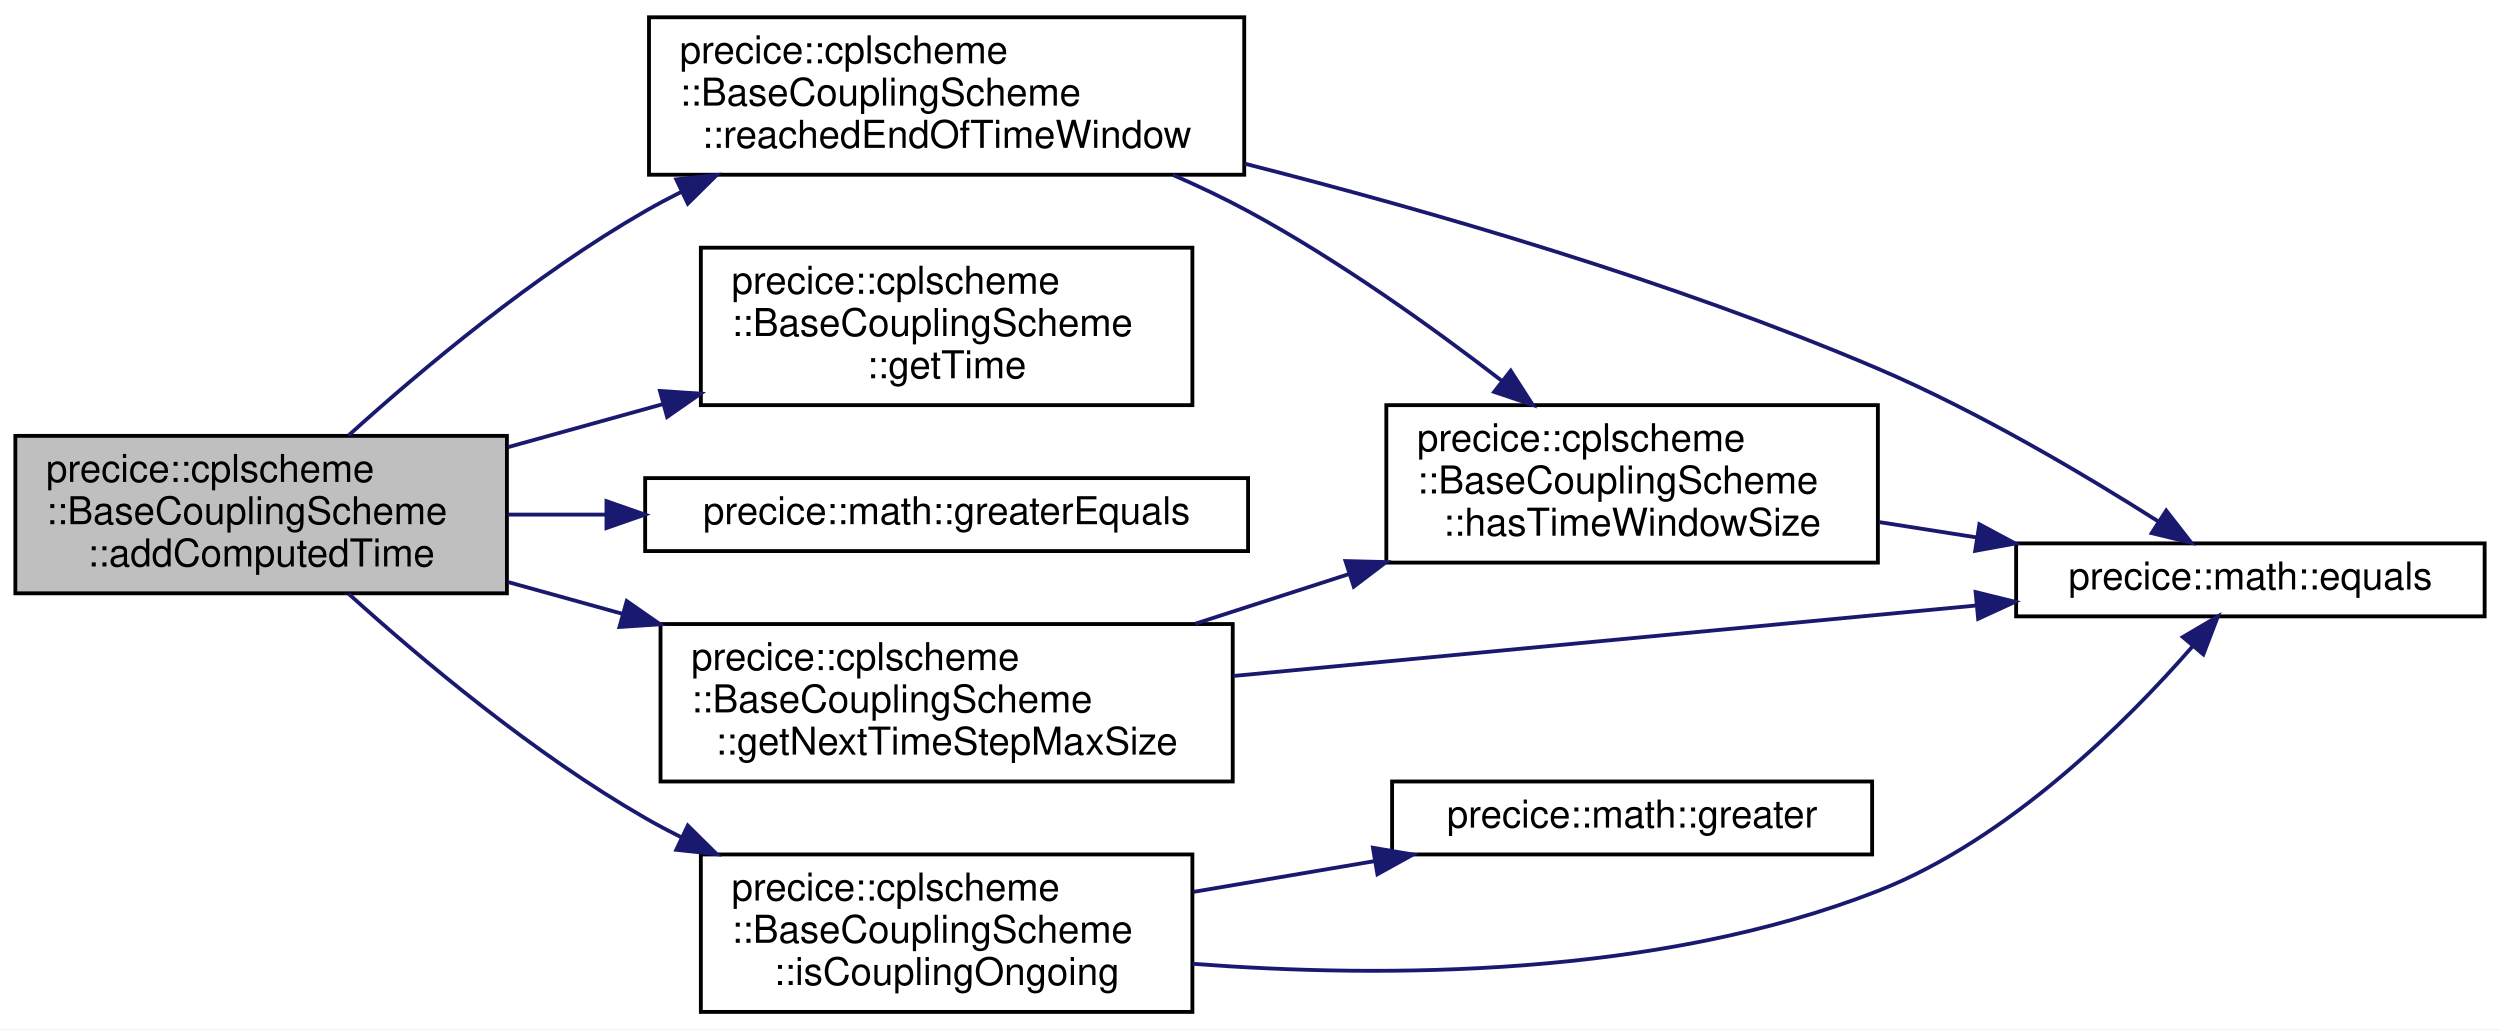
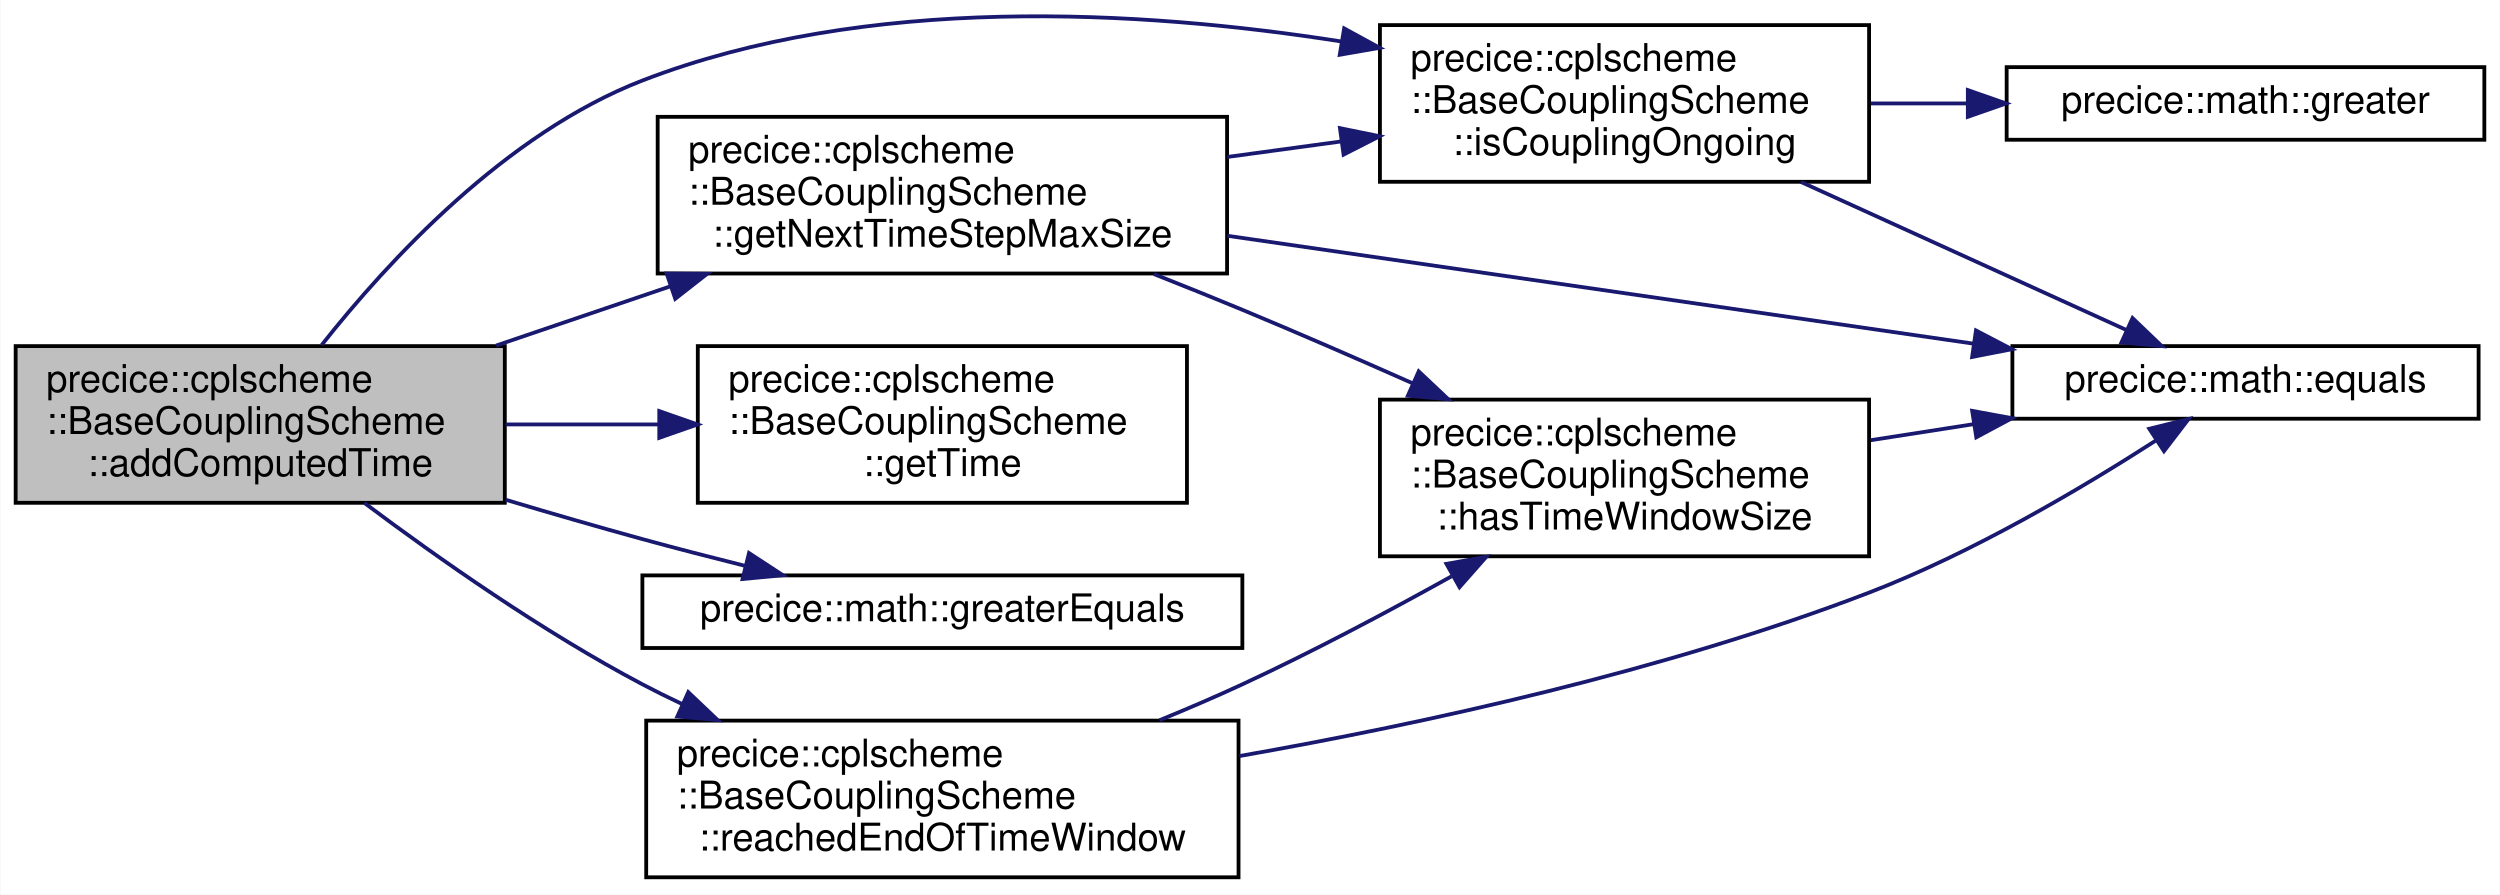
- <svg xmlns="http://www.w3.org/2000/svg" xmlns:xlink="http://www.w3.org/1999/xlink" width="651pt" height="268pt" viewBox="0.00 0.00 651.00 268.00">
-   <g id="graph0" class="graph" transform="scale(1 1) rotate(0) translate(4 264)">
-     <polygon fill="white" stroke="transparent" points="-4,4 -4,-264 647,-264 647,4 -4,4" />
+ <svg xmlns="http://www.w3.org/2000/svg" xmlns:xlink="http://www.w3.org/1999/xlink" width="654pt" height="234pt" viewBox="0.00 0.00 654.00 234.07">
+   <g id="graph0" class="graph" transform="scale(1 1) rotate(0) translate(4 230.07)">
+     <polygon fill="white" stroke="transparent" points="-4,4 -4,-230.07 650,-230.07 650,4 -4,4" />
    <g id="node1" class="node">
      <g id="a_node1">
        <a xlink:title="Adds newly computed time. Has to be called before every advance.">
-           <polygon fill="#bfbfbf" stroke="black" points="0,-109.5 0,-150.5 128,-150.5 128,-109.5 0,-109.5" />
-           <text text-anchor="start" x="8" y="-138.5" font-family="Helvetica,sans-Serif" font-size="10.00">precice::cplscheme</text>
-           <text text-anchor="start" x="8" y="-127.5" font-family="Helvetica,sans-Serif" font-size="10.00">::BaseCouplingScheme</text>
-           <text text-anchor="middle" x="64" y="-116.5" font-family="Helvetica,sans-Serif" font-size="10.00">::addComputedTime</text>
+           <polygon fill="#bfbfbf" stroke="black" points="0,-98.5 0,-139.5 128,-139.5 128,-98.5 0,-98.5" />
+           <text text-anchor="start" x="8" y="-127.5" font-family="Helvetica,sans-Serif" font-size="10.00">precice::cplscheme</text>
+           <text text-anchor="start" x="8" y="-116.5" font-family="Helvetica,sans-Serif" font-size="10.00">::BaseCouplingScheme</text>
+           <text text-anchor="middle" x="64" y="-105.5" font-family="Helvetica,sans-Serif" font-size="10.00">::addComputedTime</text>
        </a>
      </g>
    </g>
    <g id="node2" class="node">
      <g id="a_node2">
        <a xlink:href="classprecice_1_1cplscheme_1_1BaseCouplingScheme.html#a9981e805fe1fcdea567cf0b4dd20348a" target="_top" xlink:title="Returns the maximal size of the next time step to be computed.">
-           <polygon fill="white" stroke="black" points="168,-60.5 168,-101.5 317,-101.5 317,-60.5 168,-60.5" />
-           <text text-anchor="start" x="176" y="-89.5" font-family="Helvetica,sans-Serif" font-size="10.00">precice::cplscheme</text>
-           <text text-anchor="start" x="176" y="-78.5" font-family="Helvetica,sans-Serif" font-size="10.00">::BaseCouplingScheme</text>
-           <text text-anchor="middle" x="242.5" y="-67.5" font-family="Helvetica,sans-Serif" font-size="10.00">::getNextTimeStepMaxSize</text>
+           <polygon fill="white" stroke="black" points="168,-158.5 168,-199.5 317,-199.5 317,-158.5 168,-158.5" />
+           <text text-anchor="start" x="176" y="-187.5" font-family="Helvetica,sans-Serif" font-size="10.00">precice::cplscheme</text>
+           <text text-anchor="start" x="176" y="-176.5" font-family="Helvetica,sans-Serif" font-size="10.00">::BaseCouplingScheme</text>
+           <text text-anchor="middle" x="242.5" y="-165.5" font-family="Helvetica,sans-Serif" font-size="10.00">::getNextTimeStepMaxSize</text>
        </a>
      </g>
    </g>
    <g id="edge1" class="edge">
-       <path fill="none" stroke="midnightblue" d="M128.22,-112.45C137.97,-109.74 148.16,-106.91 158.26,-104.11" />
-       <polygon fill="midnightblue" stroke="midnightblue" points="159.2,-107.48 167.9,-101.43 157.32,-100.74 159.2,-107.48" />
+       <path fill="none" stroke="midnightblue" d="M125.74,-139.65C140.38,-144.63 156.15,-149.99 171.19,-155.1" />
+       <polygon fill="midnightblue" stroke="midnightblue" points="170.35,-158.51 180.95,-158.42 172.6,-151.88 170.35,-158.51" />
    </g>
    <g id="node5" class="node">
      <g id="a_node5">
-         <a xlink:href="classprecice_1_1cplscheme_1_1BaseCouplingScheme.html#a6c37c619f364581226635cdca7d39e4b" target="_top" xlink:title="getter for _time">
-           <polygon fill="white" stroke="black" points="178.5,-158.5 178.5,-199.5 306.5,-199.5 306.5,-158.5 178.5,-158.5" />
-           <text text-anchor="start" x="186.5" y="-187.5" font-family="Helvetica,sans-Serif" font-size="10.00">precice::cplscheme</text>
-           <text text-anchor="start" x="186.5" y="-176.5" font-family="Helvetica,sans-Serif" font-size="10.00">::BaseCouplingScheme</text>
-           <text text-anchor="middle" x="242.5" y="-165.5" font-family="Helvetica,sans-Serif" font-size="10.00">::getTime</text>
+         <a xlink:href="classprecice_1_1cplscheme_1_1BaseCouplingScheme.html#a69facd34bc23797fe69daab51df26b8c" target="_top" xlink:title="Returns true, when the coupled simulation is still ongoing.">
+           <polygon fill="white" stroke="black" points="357,-182.5 357,-223.5 485,-223.5 485,-182.5 357,-182.5" />
+           <text text-anchor="start" x="365" y="-211.5" font-family="Helvetica,sans-Serif" font-size="10.00">precice::cplscheme</text>
+           <text text-anchor="start" x="365" y="-200.5" font-family="Helvetica,sans-Serif" font-size="10.00">::BaseCouplingScheme</text>
+           <text text-anchor="middle" x="421" y="-189.5" font-family="Helvetica,sans-Serif" font-size="10.00">::isCouplingOngoing</text>
        </a>
      </g>
    </g>
+     <g id="edge10" class="edge">
+       <path fill="none" stroke="midnightblue" d="M80.08,-139.79C97.46,-161.79 128.25,-195.18 164,-209 222.53,-231.63 294.34,-227.48 347,-219.2" />
+       <polygon fill="midnightblue" stroke="midnightblue" points="347.64,-222.64 356.93,-217.56 346.49,-215.74 347.64,-222.64" />
+     </g>
+     <g id="node7" class="node">
+       <g id="a_node7">
+         <a xlink:href="classprecice_1_1cplscheme_1_1BaseCouplingScheme.html#a6c37c619f364581226635cdca7d39e4b" target="_top" xlink:title="getter for _time">
+           <polygon fill="white" stroke="black" points="178.5,-98.5 178.5,-139.5 306.5,-139.5 306.5,-98.5 178.5,-98.5" />
+           <text text-anchor="start" x="186.5" y="-127.5" font-family="Helvetica,sans-Serif" font-size="10.00">precice::cplscheme</text>
+           <text text-anchor="start" x="186.5" y="-116.5" font-family="Helvetica,sans-Serif" font-size="10.00">::BaseCouplingScheme</text>
+           <text text-anchor="middle" x="242.5" y="-105.5" font-family="Helvetica,sans-Serif" font-size="10.00">::getTime</text>
+         </a>
+       </g>
+     </g>
+     <g id="edge8" class="edge">
+       <path fill="none" stroke="midnightblue" d="M128.22,-119C141.23,-119 155.02,-119 168.35,-119" />
+       <polygon fill="midnightblue" stroke="midnightblue" points="168.42,-122.5 178.42,-119 168.42,-115.5 168.42,-122.5" />
+     </g>
+     <g id="node8" class="node">
+       <g id="a_node8">
+         <a xlink:href="namespaceprecice_1_1math.html#a8226f8d65e2358c744f70758921f5d52" target="_top" xlink:title=" ">
+           <polygon fill="white" stroke="black" points="164,-60.5 164,-79.5 321,-79.5 321,-60.5 164,-60.5" />
+           <text text-anchor="middle" x="242.5" y="-67.5" font-family="Helvetica,sans-Serif" font-size="10.00">precice::math::greaterEquals</text>
+         </a>
+       </g>
+     </g>
+     <g id="edge9" class="edge">
+       <path fill="none" stroke="midnightblue" d="M128.23,-99.29C140.08,-95.75 152.39,-92.18 164,-89 172.64,-86.63 181.86,-84.25 190.82,-82.01" />
+       <polygon fill="midnightblue" stroke="midnightblue" points="191.9,-85.35 200.77,-79.55 190.22,-78.55 191.9,-85.35" />
+     </g>
+     <g id="node9" class="node">
+       <g id="a_node9">
+         <a xlink:href="classprecice_1_1cplscheme_1_1BaseCouplingScheme.html#a832f4c52f3563470b428583ba96f4534" target="_top" xlink:title="Function to check whether end of time window is reached. Does not check for convergence.">
+           <polygon fill="white" stroke="black" points="165,-0.5 165,-41.5 320,-41.5 320,-0.5 165,-0.5" />
+           <text text-anchor="start" x="173" y="-29.5" font-family="Helvetica,sans-Serif" font-size="10.00">precice::cplscheme</text>
+           <text text-anchor="start" x="173" y="-18.5" font-family="Helvetica,sans-Serif" font-size="10.00">::BaseCouplingScheme</text>
+           <text text-anchor="middle" x="242.5" y="-7.5" font-family="Helvetica,sans-Serif" font-size="10.00">::reachedEndOfTimeWindow</text>
+         </a>
+       </g>
+     </g>
+     <g id="edge11" class="edge">
+       <path fill="none" stroke="midnightblue" d="M91.24,-98.47C110.61,-83.96 138,-64.72 164,-51 167.32,-49.25 170.77,-47.54 174.28,-45.89" />
+       <polygon fill="midnightblue" stroke="midnightblue" points="176.01,-48.95 183.69,-41.65 173.14,-42.57 176.01,-48.95" />
+     </g>
+     <g id="node3" class="node">
+       <g id="a_node3">
+         <a xlink:href="namespaceprecice_1_1math.html#a0e86802cfe992deba131d789d035b5b7" target="_top" xlink:title="Compares two Eigen::MatrixBase for equality up to tolerance.">
+           <polygon fill="white" stroke="black" points="522.5,-120.5 522.5,-139.5 644.5,-139.5 644.5,-120.5 522.5,-120.5" />
+           <text text-anchor="middle" x="583.5" y="-127.5" font-family="Helvetica,sans-Serif" font-size="10.00">precice::math::equals</text>
+         </a>
+       </g>
+     </g>
+     <g id="edge2" class="edge">
+       <path fill="none" stroke="midnightblue" d="M317.06,-168.37C375.02,-159.99 455.29,-148.39 512.35,-140.14" />
+       <polygon fill="midnightblue" stroke="midnightblue" points="512.97,-143.59 522.36,-138.69 511.97,-136.66 512.97,-143.59" />
+     </g>
+     <g id="node4" class="node">
+       <g id="a_node4">
+         <a xlink:href="classprecice_1_1cplscheme_1_1BaseCouplingScheme.html#aa1c82548c80a9c8bb129e115e0f710fe" target="_top" xlink:title="Function to check whether time window size is defined by coupling scheme.">
+           <polygon fill="white" stroke="black" points="357,-84.5 357,-125.5 485,-125.5 485,-84.5 357,-84.5" />
+           <text text-anchor="start" x="365" y="-113.5" font-family="Helvetica,sans-Serif" font-size="10.00">precice::cplscheme</text>
+           <text text-anchor="start" x="365" y="-102.5" font-family="Helvetica,sans-Serif" font-size="10.00">::BaseCouplingScheme</text>
+           <text text-anchor="middle" x="421" y="-91.5" font-family="Helvetica,sans-Serif" font-size="10.00">::hasTimeWindowSize</text>
+         </a>
+       </g>
+     </g>
+     <g id="edge3" class="edge">
+       <path fill="none" stroke="midnightblue" d="M297.84,-158.35C305.63,-155.28 313.54,-152.1 321,-149 335.53,-142.96 351.14,-136.17 365.57,-129.76" />
+       <polygon fill="midnightblue" stroke="midnightblue" points="367.15,-132.89 374.86,-125.62 364.3,-126.5 367.15,-132.89" />
+     </g>
    <g id="edge5" class="edge">
-       <path fill="none" stroke="midnightblue" d="M128.22,-147.55C141.36,-151.2 155.29,-155.07 168.74,-158.8" />
-       <polygon fill="midnightblue" stroke="midnightblue" points="167.85,-162.19 178.42,-161.49 169.72,-155.44 167.85,-162.19" />
+       <path fill="none" stroke="midnightblue" d="M317.07,-189C326.9,-190.34 336.98,-191.71 346.8,-193.05" />
+       <polygon fill="midnightblue" stroke="midnightblue" points="346.54,-196.54 356.92,-194.42 347.49,-189.61 346.54,-196.54" />
+     </g>
+     <g id="edge4" class="edge">
+       <path fill="none" stroke="midnightblue" d="M485.43,-114.88C494.28,-116.26 503.42,-117.68 512.38,-119.08" />
+       <polygon fill="midnightblue" stroke="midnightblue" points="511.98,-122.56 522.4,-120.64 513.06,-115.64 511.98,-122.56" />
+     </g>
+     <g id="edge6" class="edge">
+       <path fill="none" stroke="midnightblue" d="M467.14,-182.47C494.35,-170.09 528.28,-154.66 552.28,-143.74" />
+       <polygon fill="midnightblue" stroke="midnightblue" points="553.94,-146.84 561.59,-139.51 551.04,-140.46 553.94,-146.84" />
    </g>
    <g id="node6" class="node">
      <g id="a_node6">
-         <a xlink:href="namespaceprecice_1_1math.html#a8226f8d65e2358c744f70758921f5d52" target="_top" xlink:title=" ">
-           <polygon fill="white" stroke="black" points="164,-120.5 164,-139.5 321,-139.5 321,-120.5 164,-120.5" />
-           <text text-anchor="middle" x="242.5" y="-127.5" font-family="Helvetica,sans-Serif" font-size="10.00">precice::math::greaterEquals</text>
-         </a>
-       </g>
-     </g>
-     <g id="edge6" class="edge">
-       <path fill="none" stroke="midnightblue" d="M128.22,-130C136.54,-130 145.18,-130 153.82,-130" />
-       <polygon fill="midnightblue" stroke="midnightblue" points="153.93,-133.5 163.93,-130 153.93,-126.5 153.93,-133.5" />
-     </g>
-     <g id="node7" class="node">
-       <g id="a_node7">
-         <a xlink:href="classprecice_1_1cplscheme_1_1BaseCouplingScheme.html#a69facd34bc23797fe69daab51df26b8c" target="_top" xlink:title="Returns true, when the coupled simulation is still ongoing.">
-           <polygon fill="white" stroke="black" points="178.5,-0.5 178.5,-41.5 306.5,-41.5 306.5,-0.5 178.5,-0.5" />
-           <text text-anchor="start" x="186.5" y="-29.5" font-family="Helvetica,sans-Serif" font-size="10.00">precice::cplscheme</text>
-           <text text-anchor="start" x="186.5" y="-18.5" font-family="Helvetica,sans-Serif" font-size="10.00">::BaseCouplingScheme</text>
-           <text text-anchor="middle" x="242.5" y="-7.5" font-family="Helvetica,sans-Serif" font-size="10.00">::isCouplingOngoing</text>
+         <a xlink:href="namespaceprecice_1_1math.html#abdb7ef543f323c2e8a0d48d1774739e6" target="_top" xlink:title=" ">
+           <polygon fill="white" stroke="black" points="521,-193.5 521,-212.5 646,-212.5 646,-193.5 521,-193.5" />
+           <text text-anchor="middle" x="583.5" y="-200.5" font-family="Helvetica,sans-Serif" font-size="10.00">precice::math::greater</text>
        </a>
      </g>
    </g>
    <g id="edge7" class="edge">
-       <path fill="none" stroke="midnightblue" d="M86.77,-109.38C105.94,-92.05 135.21,-67.54 164,-51 167.03,-49.26 170.18,-47.58 173.41,-45.96" />
-       <polygon fill="midnightblue" stroke="midnightblue" points="175.1,-49.03 182.63,-41.58 172.1,-42.71 175.1,-49.03" />
-     </g>
-     <g id="node9" class="node">
-       <g id="a_node9">
-         <a xlink:href="classprecice_1_1cplscheme_1_1BaseCouplingScheme.html#a832f4c52f3563470b428583ba96f4534" target="_top" xlink:title="Function to check whether end of time window is reached. Does not check for convergence.">
-           <polygon fill="white" stroke="black" points="165,-218.5 165,-259.5 320,-259.5 320,-218.5 165,-218.5" />
-           <text text-anchor="start" x="173" y="-247.5" font-family="Helvetica,sans-Serif" font-size="10.00">precice::cplscheme</text>
-           <text text-anchor="start" x="173" y="-236.5" font-family="Helvetica,sans-Serif" font-size="10.00">::BaseCouplingScheme</text>
-           <text text-anchor="middle" x="242.5" y="-225.5" font-family="Helvetica,sans-Serif" font-size="10.00">::reachedEndOfTimeWindow</text>
-         </a>
-       </g>
-     </g>
-     <g id="edge10" class="edge">
-       <path fill="none" stroke="midnightblue" d="M86.77,-150.62C105.94,-167.95 135.21,-192.46 164,-209 167.03,-210.74 170.18,-212.42 173.41,-214.04" />
-       <polygon fill="midnightblue" stroke="midnightblue" points="172.1,-217.29 182.63,-218.42 175.1,-210.97 172.1,-217.29" />
-     </g>
-     <g id="node3" class="node">
-       <g id="a_node3">
-         <a xlink:href="namespaceprecice_1_1math.html#a0e86802cfe992deba131d789d035b5b7" target="_top" xlink:title="Compares two Eigen::MatrixBase for equality up to tolerance.">
-           <polygon fill="white" stroke="black" points="521,-103.5 521,-122.5 643,-122.5 643,-103.5 521,-103.5" />
-           <text text-anchor="middle" x="582" y="-110.5" font-family="Helvetica,sans-Serif" font-size="10.00">precice::math::equals</text>
-         </a>
-       </g>
-     </g>
-     <g id="edge2" class="edge">
-       <path fill="none" stroke="midnightblue" d="M317.15,-87.98C374.57,-93.43 453.81,-100.94 510.44,-106.31" />
-       <polygon fill="midnightblue" stroke="midnightblue" points="510.45,-109.83 520.74,-107.29 511.11,-102.86 510.45,-109.83" />
-     </g>
-     <g id="node4" class="node">
-       <g id="a_node4">
-         <a xlink:href="classprecice_1_1cplscheme_1_1BaseCouplingScheme.html#aa1c82548c80a9c8bb129e115e0f710fe" target="_top" xlink:title="Function to check whether time window size is defined by coupling scheme.">
-           <polygon fill="white" stroke="black" points="357,-117.5 357,-158.5 485,-158.5 485,-117.5 357,-117.5" />
-           <text text-anchor="start" x="365" y="-146.5" font-family="Helvetica,sans-Serif" font-size="10.00">precice::cplscheme</text>
-           <text text-anchor="start" x="365" y="-135.5" font-family="Helvetica,sans-Serif" font-size="10.00">::BaseCouplingScheme</text>
-           <text text-anchor="middle" x="421" y="-124.5" font-family="Helvetica,sans-Serif" font-size="10.00">::hasTimeWindowSize</text>
-         </a>
-       </g>
-     </g>
-     <g id="edge3" class="edge">
-       <path fill="none" stroke="midnightblue" d="M307.22,-101.58C320.25,-105.79 334.06,-110.25 347.37,-114.55" />
-       <polygon fill="midnightblue" stroke="midnightblue" points="346.37,-117.9 356.96,-117.64 348.52,-111.24 346.37,-117.9" />
-     </g>
-     <g id="edge4" class="edge">
-       <path fill="none" stroke="midnightblue" d="M485.3,-128.05C493.7,-126.73 502.36,-125.37 510.87,-124.03" />
-       <polygon fill="midnightblue" stroke="midnightblue" points="511.43,-127.48 520.77,-122.47 510.34,-120.57 511.43,-127.48" />
-     </g>
-     <g id="edge8" class="edge">
-       <path fill="none" stroke="midnightblue" d="M306.57,-13.03C356.69,-9.22 427.65,-9.54 485,-32 519.14,-45.37 549.84,-76.11 566.9,-95.64" />
-       <polygon fill="midnightblue" stroke="midnightblue" points="564.41,-98.12 573.54,-103.49 569.75,-93.59 564.41,-98.12" />
-     </g>
-     <g id="node8" class="node">
-       <g id="a_node8">
-         <a xlink:href="namespaceprecice_1_1math.html#abdb7ef543f323c2e8a0d48d1774739e6" target="_top" xlink:title=" ">
-           <polygon fill="white" stroke="black" points="358.5,-41.5 358.5,-60.5 483.5,-60.5 483.5,-41.5 358.5,-41.5" />
-           <text text-anchor="middle" x="421" y="-48.5" font-family="Helvetica,sans-Serif" font-size="10.00">precice::math::greater</text>
-         </a>
-       </g>
-     </g>
-     <g id="edge9" class="edge">
-       <path fill="none" stroke="midnightblue" d="M306.72,-31.75C322.06,-34.35 338.49,-37.15 353.96,-39.77" />
-       <polygon fill="midnightblue" stroke="midnightblue" points="353.51,-43.25 363.95,-41.47 354.68,-36.35 353.51,-43.25" />
-     </g>
-     <g id="edge11" class="edge">
-       <path fill="none" stroke="midnightblue" d="M320.15,-221.37C368.44,-209.07 431.54,-190.8 485,-168 511.12,-156.86 539.08,-140.25 558.05,-128.2" />
-       <polygon fill="midnightblue" stroke="midnightblue" points="560.08,-131.05 566.59,-122.69 556.29,-125.17 560.08,-131.05" />
+       <path fill="none" stroke="midnightblue" d="M485.43,-203C493.72,-203 502.25,-203 510.67,-203" />
+       <polygon fill="midnightblue" stroke="midnightblue" points="510.84,-206.5 520.84,-203 510.84,-199.5 510.84,-206.5" />
    </g>
    <g id="edge12" class="edge">
-       <path fill="none" stroke="midnightblue" d="M301.37,-218.47C308.1,-215.54 314.78,-212.36 321,-209 344.34,-196.38 368.57,-179.08 387.22,-164.72" />
-       <polygon fill="midnightblue" stroke="midnightblue" points="389.39,-167.47 395.12,-158.56 385.08,-161.95 389.39,-167.47" />
+       <path fill="none" stroke="midnightblue" d="M320.24,-32.23C368.56,-40.73 431.66,-54.51 485,-75 512.13,-85.42 540.83,-102.43 560.01,-114.78" />
+       <polygon fill="midnightblue" stroke="midnightblue" points="558.33,-117.87 568.61,-120.42 562.17,-112.01 558.33,-117.87" />
+     </g>
+     <g id="edge13" class="edge">
+       <path fill="none" stroke="midnightblue" d="M299.32,-41.6C306.68,-44.61 314.06,-47.78 321,-51 339.28,-59.48 358.87,-69.87 375.75,-79.27" />
+       <polygon fill="midnightblue" stroke="midnightblue" points="374.4,-82.52 384.83,-84.36 377.83,-76.42 374.4,-82.52" />
    </g>
  </g>
</svg>
